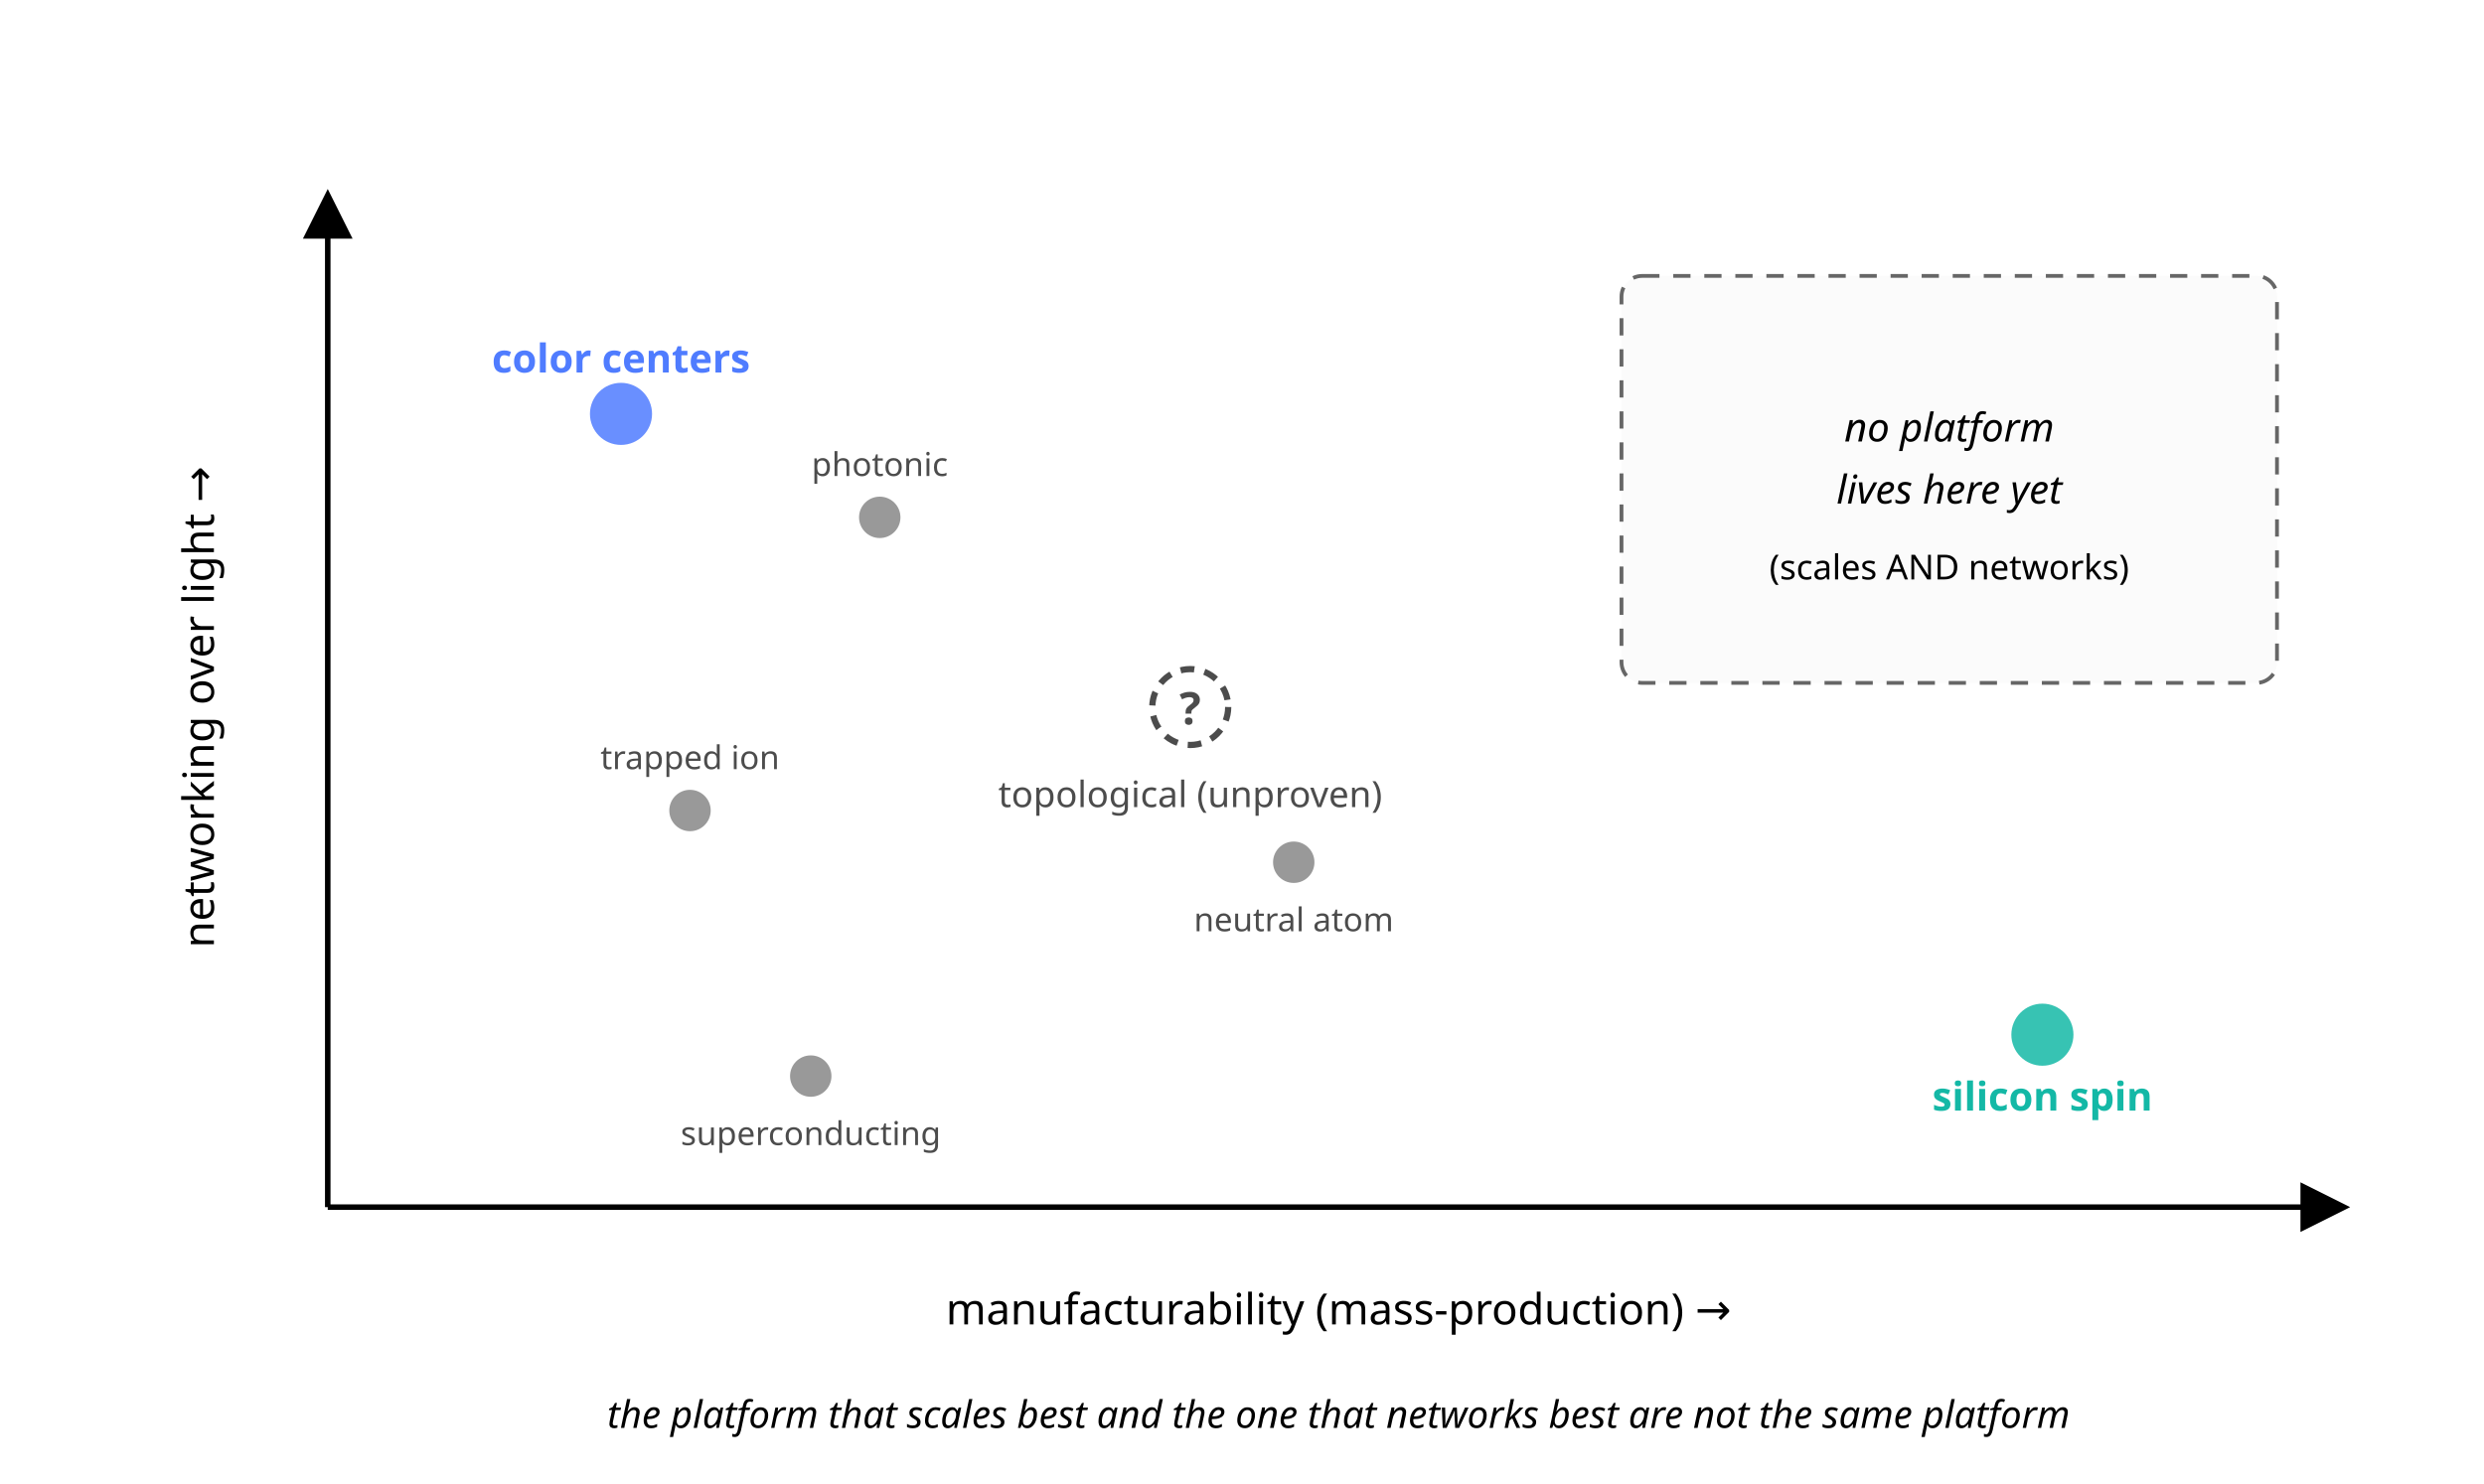
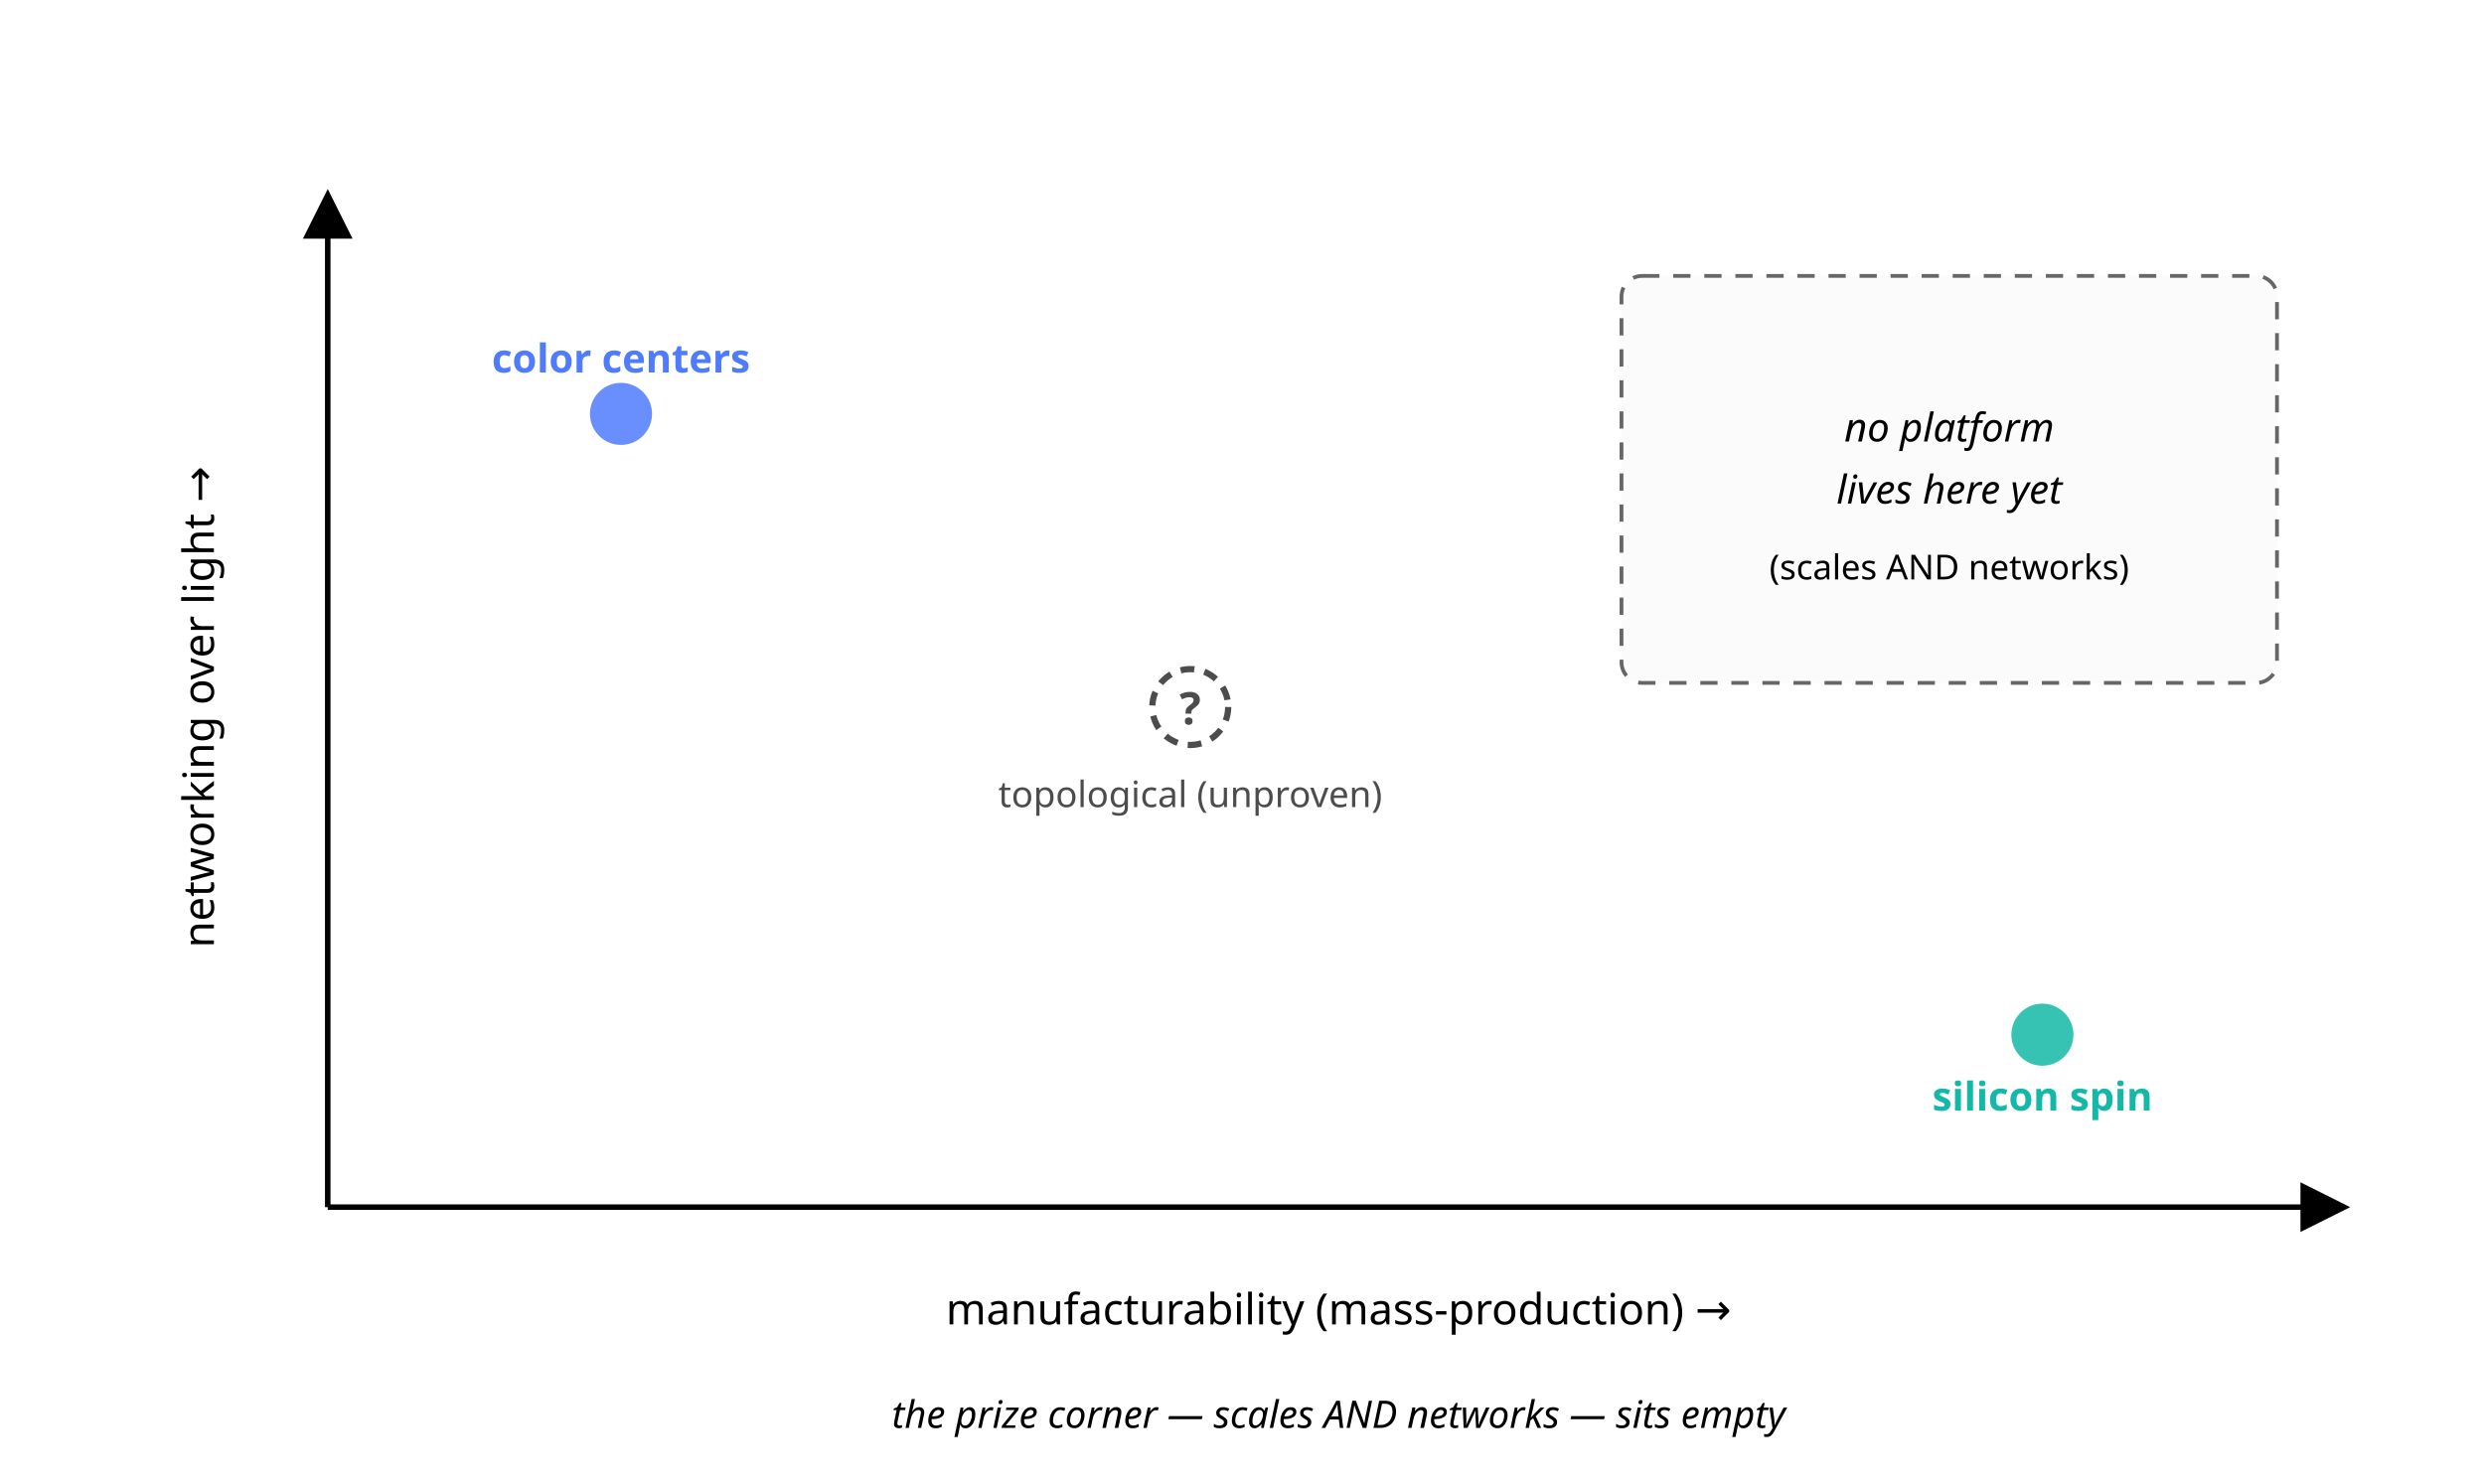
- <svg xmlns="http://www.w3.org/2000/svg" viewBox="0 0 720 430" role="img" aria-label="A schematic positioning map of qubit platforms on two axes: the horizontal axis is manufacturability or mass-production, the vertical axis is how naturally a platform networks over light. Silicon spin sits at high manufacturability but low networking; color centers sit at high networking but low manufacturability; topological is drawn as a ghosted dashed question mark because it is unproven. The four established platforms, superconducting, trapped ion, neutral atom and photonic, are plotted faintly for reference. The upper-right corner, where a platform would both mass-produce and network, is empty." style="width:100%; height:auto; font-family:sans-serif;">
+ <svg xmlns="http://www.w3.org/2000/svg" viewBox="0 0 720 430" role="img" aria-label="A schematic positioning map of qubit platforms on two axes: the horizontal axis is manufacturability or mass-production, the vertical axis is how naturally a platform networks over light. Silicon spin sits at high manufacturability but low networking; color centers sit at high networking but low manufacturability; topological is drawn as a ghosted dashed question mark because it is unproven. The upper-right corner, where a platform would both mass-produce and network, is empty." style="width:100%; height:auto; font-family:sans-serif;">
  <defs>
    <marker id="mapAx" markerWidth="9" markerHeight="9" refX="7" refY="4.5" orient="auto">
      <path d="M0 0 L9 4.5 L0 9 Z" fill="currentColor" />
    </marker>
  </defs>
  <line x1="95" y1="350" x2="678" y2="350" stroke="currentColor" stroke-width="1.6" marker-end="url(#mapAx)" />
  <line x1="95" y1="350" x2="95" y2="58" stroke="currentColor" stroke-width="1.6" marker-end="url(#mapAx)" />
  <text x="388" y="384" fill="currentColor" font-size="12.5" text-anchor="middle">manufacturability (mass-production) →</text>
  <text x="62" y="205" fill="currentColor" font-size="12.5" text-anchor="middle" transform="rotate(-90 62 205)">networking over light →</text>
  <rect x="470" y="80" width="190" height="118" rx="6" fill="currentColor" fill-opacity="0.03" stroke="currentColor" stroke-width="1.1" stroke-dasharray="5 4" opacity="0.6" />
  <text x="565" y="128" fill="currentColor" font-size="11.5" font-style="italic" text-anchor="middle">no platform</text>
  <text x="565" y="146" fill="currentColor" font-size="11.5" font-style="italic" text-anchor="middle">lives here yet</text>
  <text x="565" y="168" fill="currentColor" font-size="10" text-anchor="middle">(scales AND networks)</text>
-   <circle cx="235" cy="312" r="6" fill="currentColor" fill-opacity="0.4" />
-   <text x="235" y="332" fill="currentColor" font-size="9.5" text-anchor="middle" opacity="0.7">superconducting</text>
-   <circle cx="200" cy="235" r="6" fill="currentColor" fill-opacity="0.4" />
-   <text x="200" y="223" fill="currentColor" font-size="9.5" text-anchor="middle" opacity="0.7">trapped ion</text>
-   <circle cx="375" cy="250" r="6" fill="currentColor" fill-opacity="0.4" />
-   <text x="375" y="270" fill="currentColor" font-size="9.5" text-anchor="middle" opacity="0.7">neutral atom</text>
-   <circle cx="255" cy="150" r="6" fill="currentColor" fill-opacity="0.4" />
-   <text x="255" y="138" fill="currentColor" font-size="9.5" text-anchor="middle" opacity="0.7">photonic</text>
  <circle cx="592" cy="300" r="9" fill="#14b8a6" fill-opacity="0.85" />
  <text x="592" y="322" fill="#14b8a6" font-size="11.5" font-weight="700" text-anchor="middle">silicon spin</text>
  <circle cx="180" cy="120" r="9" fill="#4f7cff" fill-opacity="0.85" />
  <text x="180" y="108" fill="#4f7cff" font-size="11.5" font-weight="700" text-anchor="middle">color centers</text>
  <circle cx="345" cy="205" r="11" fill="none" stroke="currentColor" stroke-width="1.8" stroke-dasharray="4 3" opacity="0.7" />
  <text x="345" y="210" fill="currentColor" font-size="13" font-weight="700" text-anchor="middle" opacity="0.7">?</text>
  <text x="345" y="234" fill="currentColor" font-size="10.5" text-anchor="middle" opacity="0.7">topological (unproven)</text>
-   <text x="388" y="414" fill="currentColor" font-size="11" font-style="italic" text-anchor="middle">the platform that scales best and the one that networks best are not the same platform</text>
+   <text x="388" y="414" fill="currentColor" font-size="11" font-style="italic" text-anchor="middle">the prize corner — scales AND networks — sits empty</text>
</svg>
